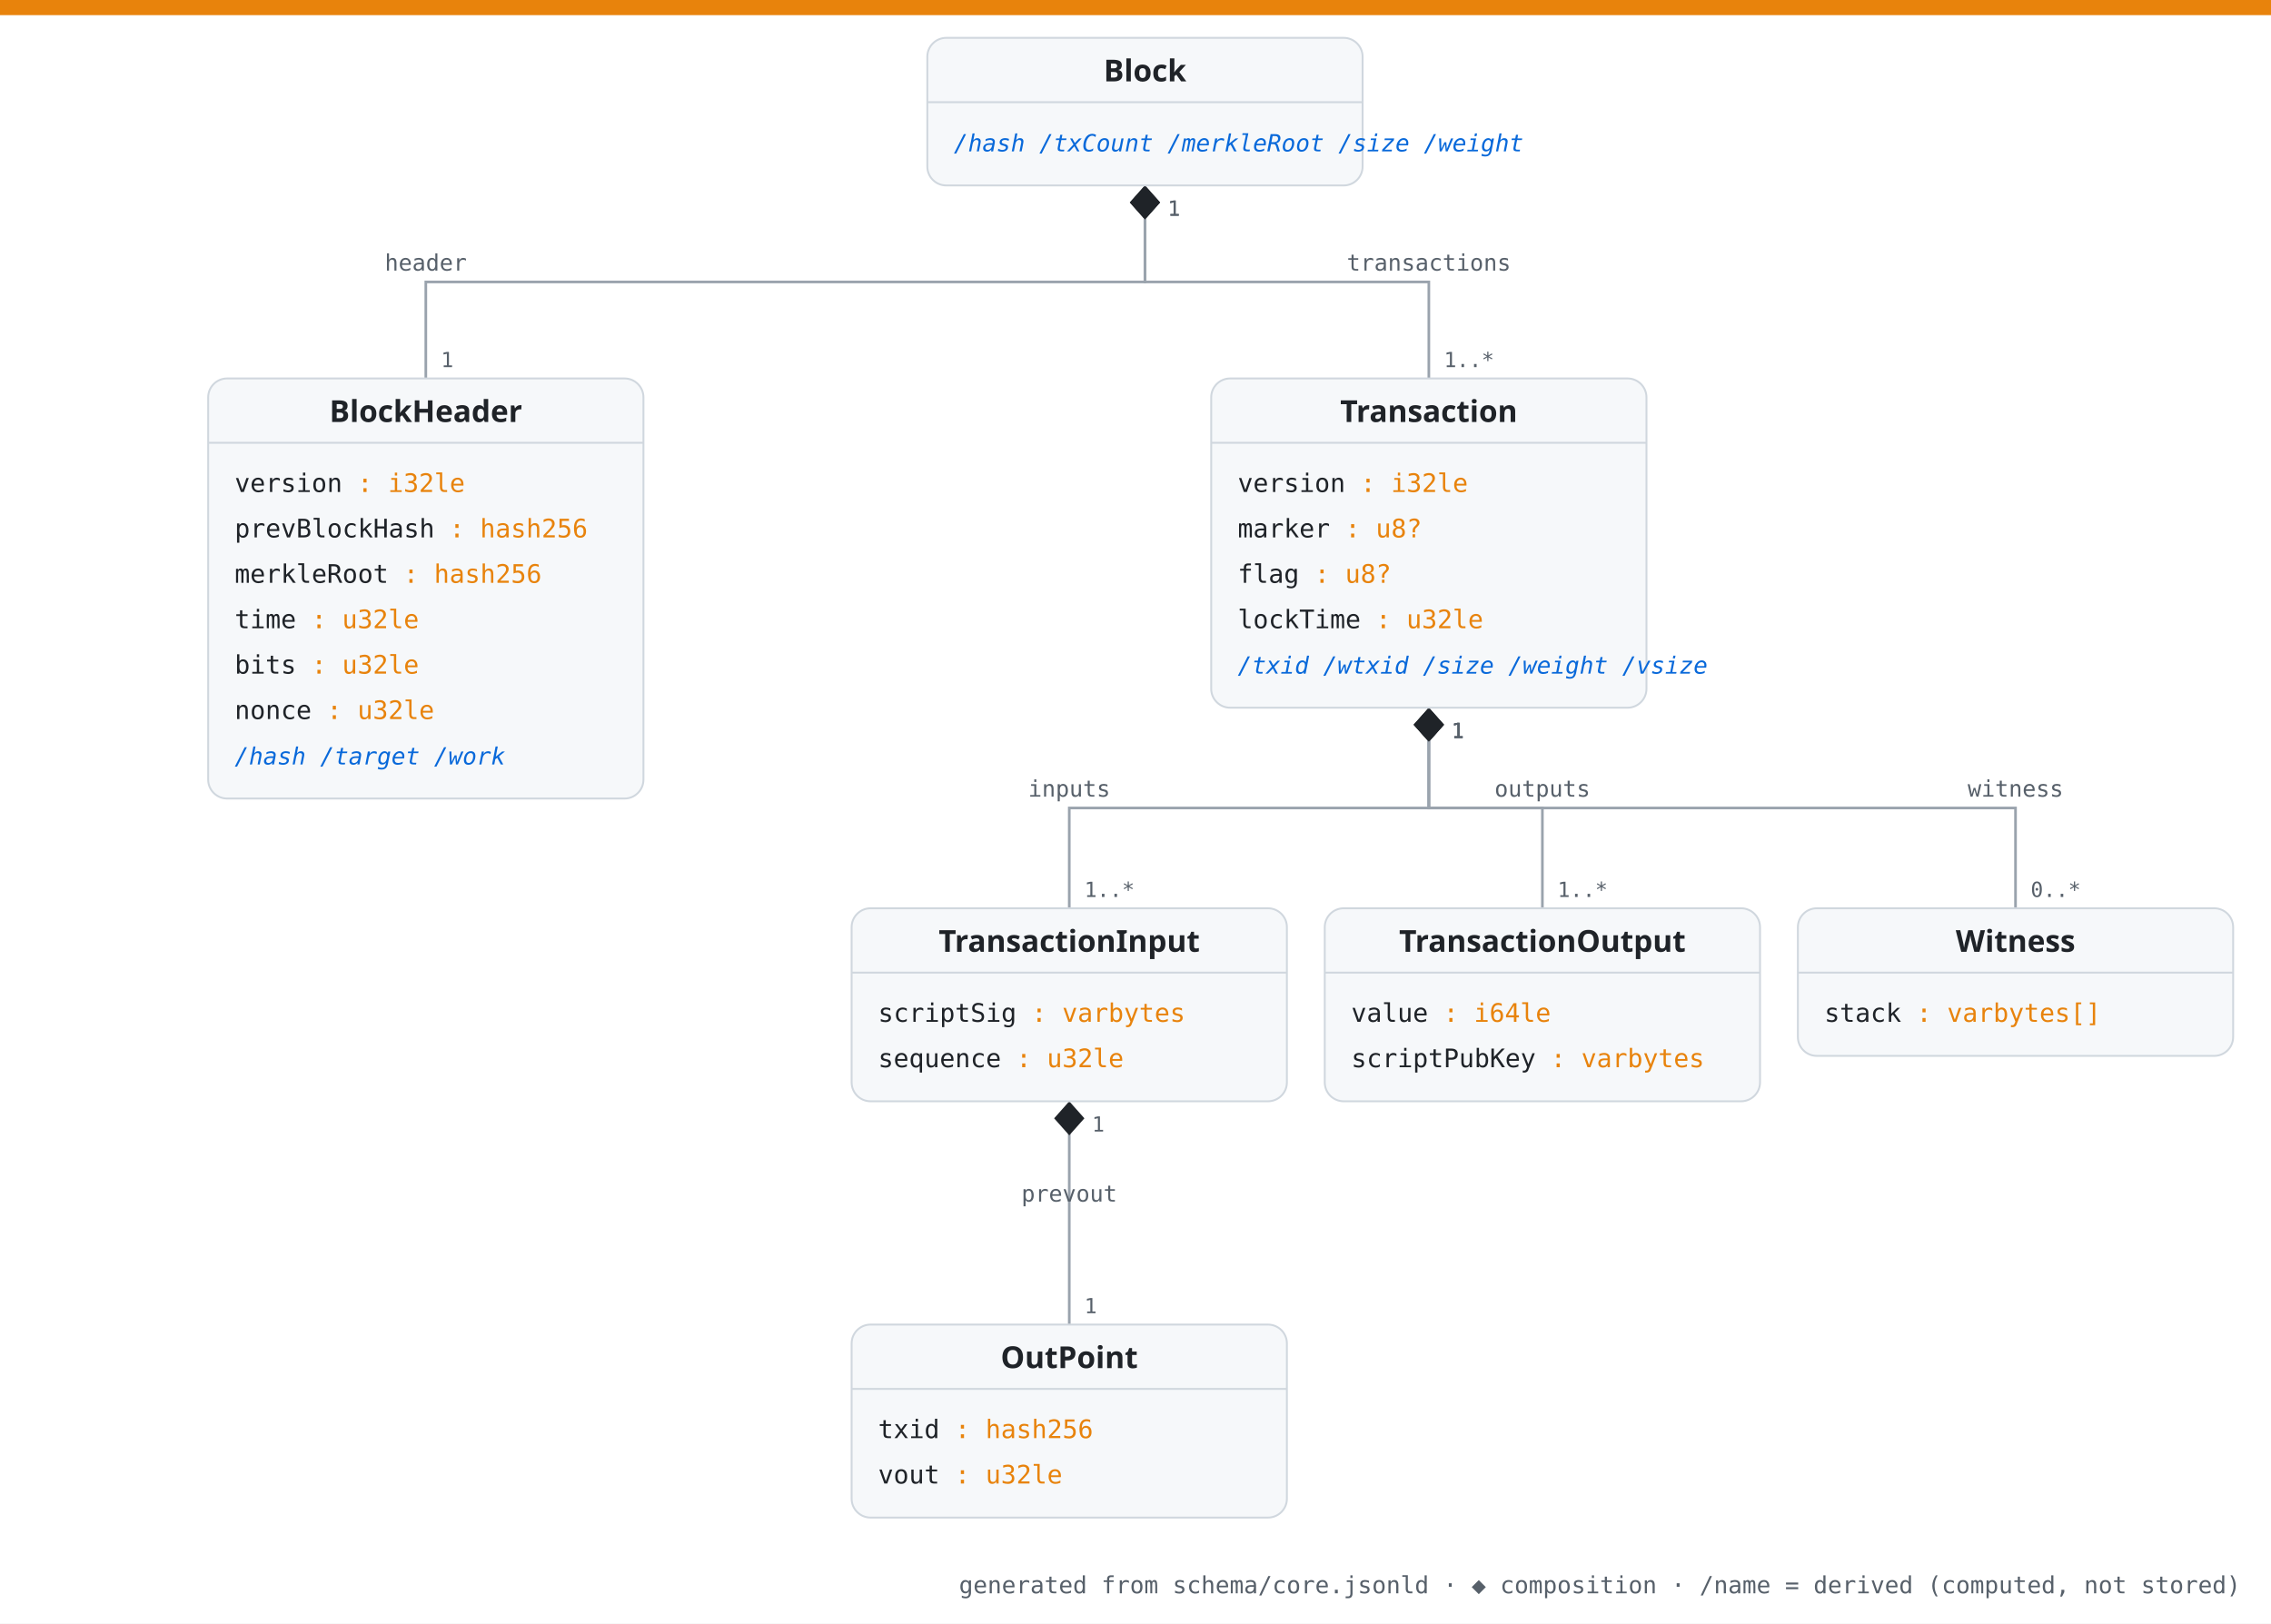
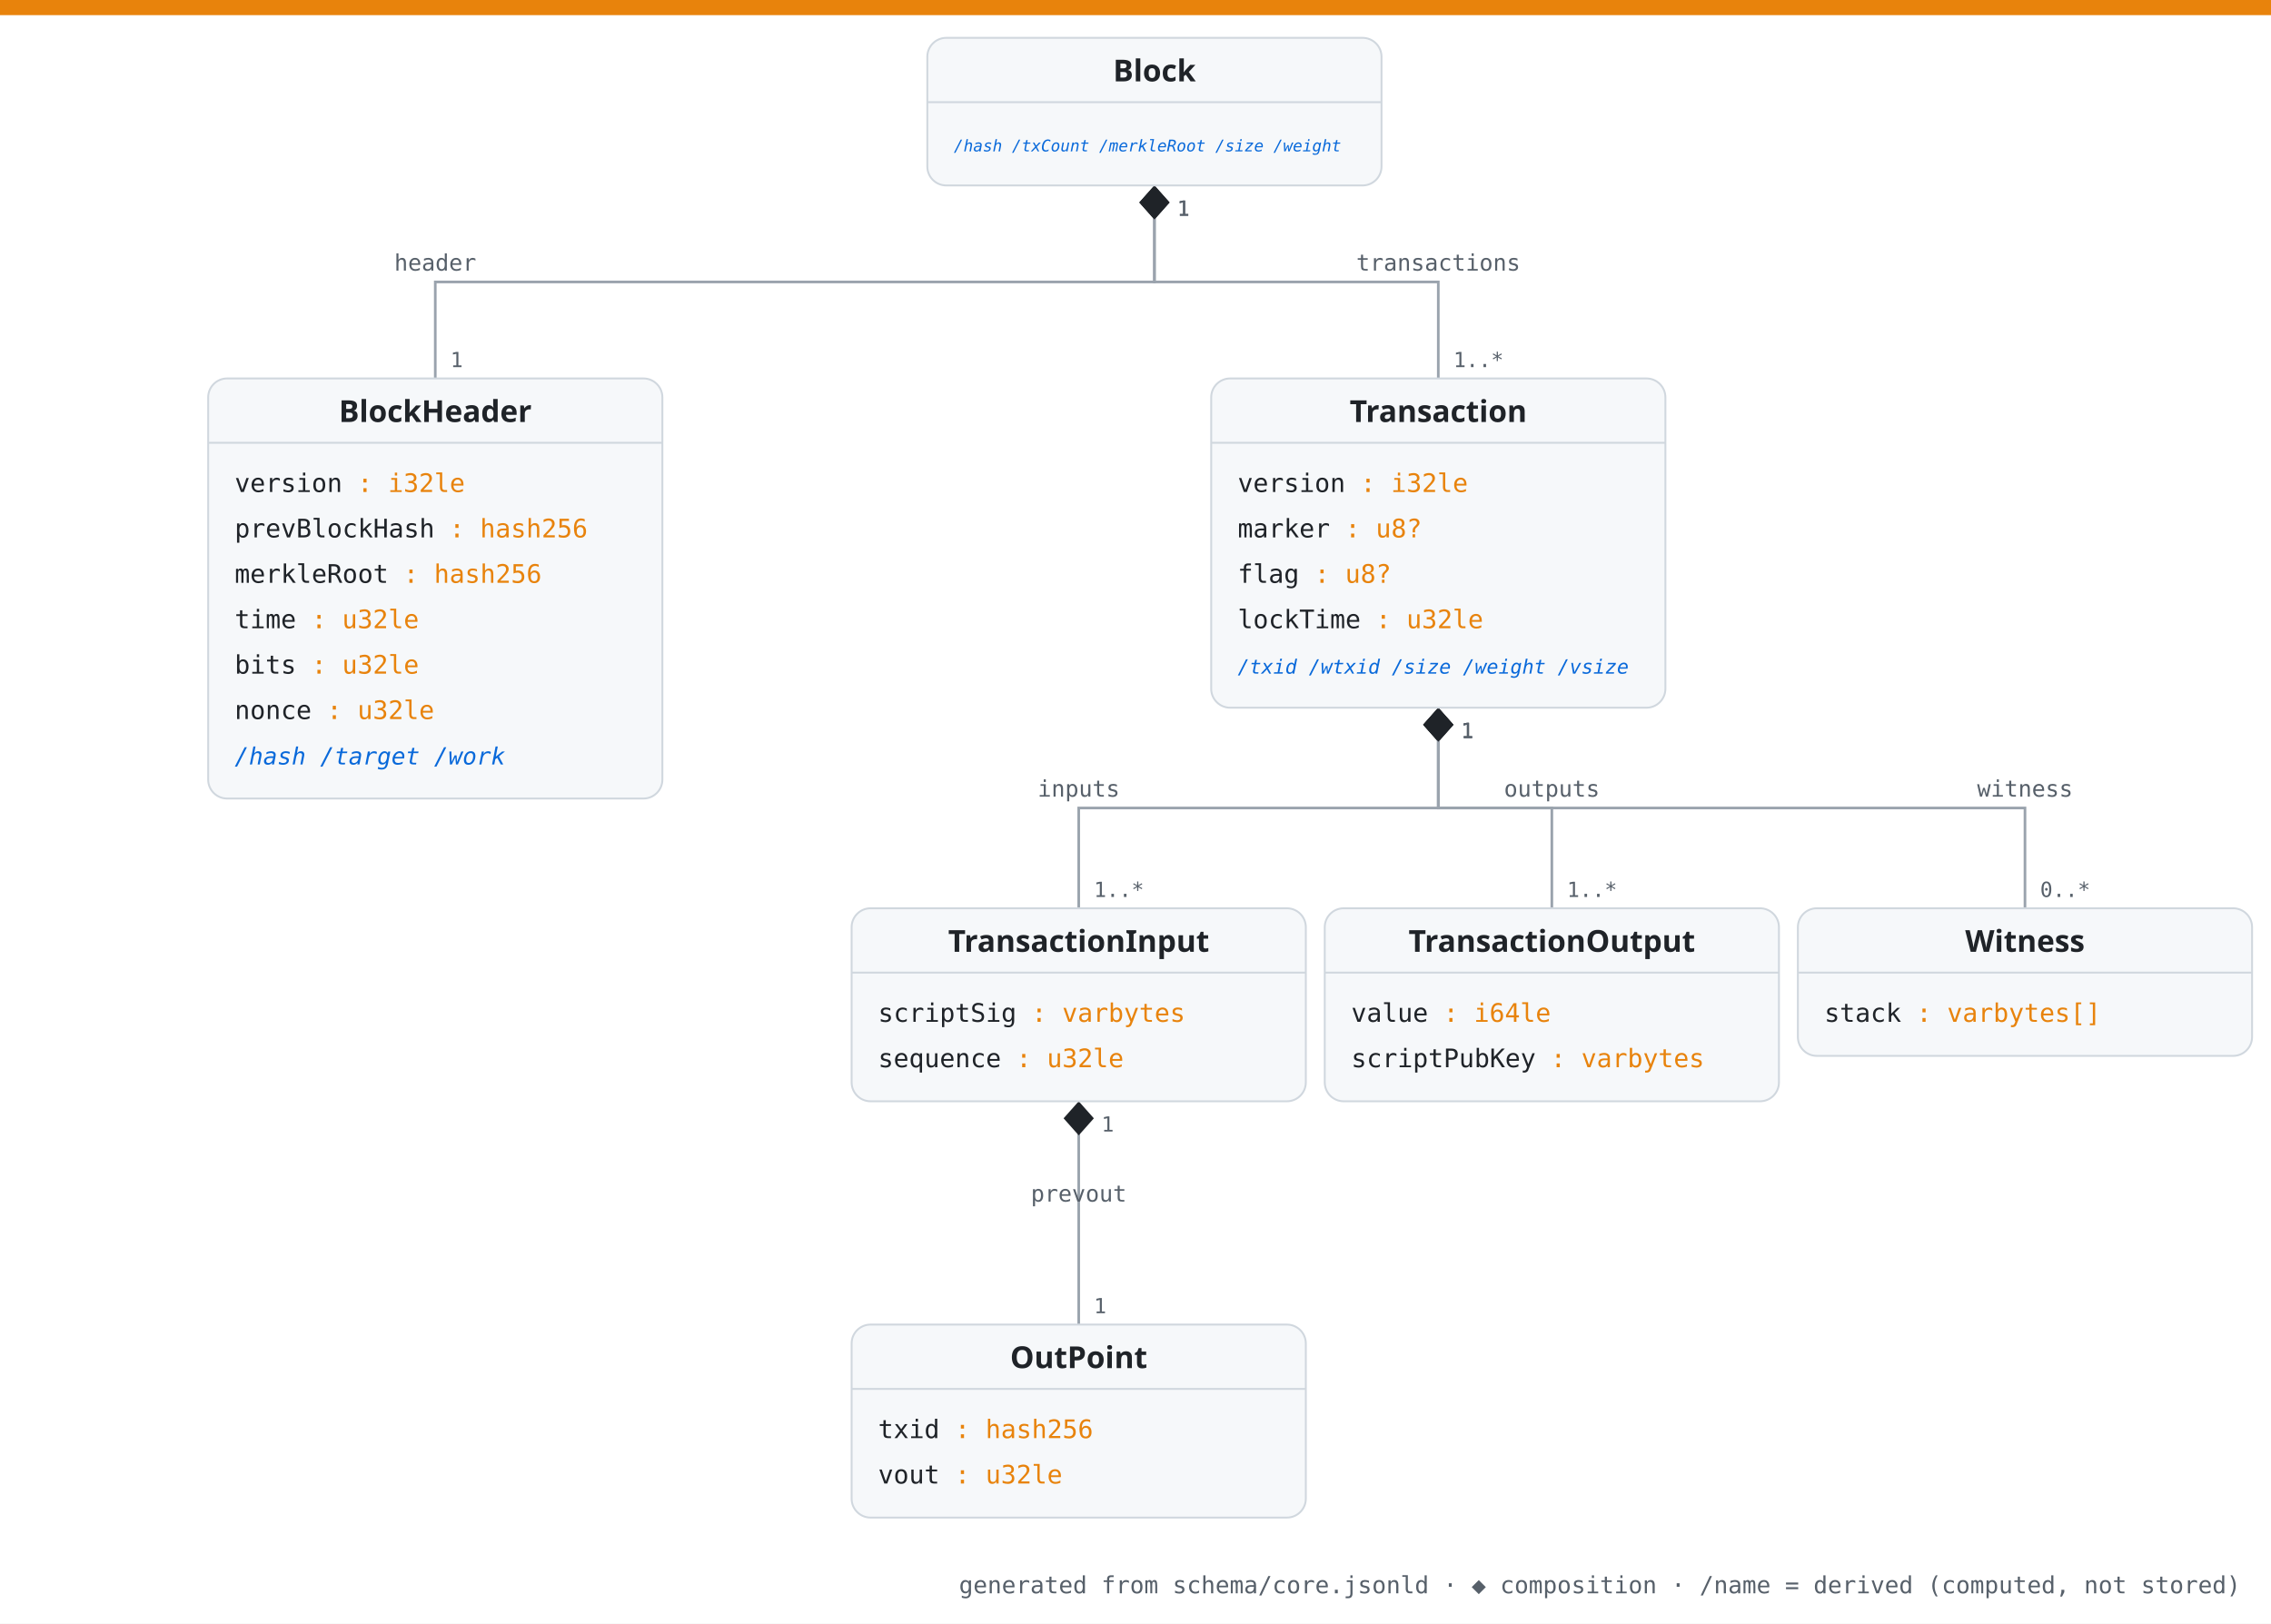
<svg xmlns="http://www.w3.org/2000/svg" width="1200" height="858" viewBox="0 0 1200 858">
  <rect width="1200" height="858" fill="#ffffff" />
  <rect width="1200" height="8" fill="#e8830c" />
-   <path d="M565,591 L565,641 L565,641 L565,700" fill="none" stroke="#9aa3ad" stroke-width="1.4" />
-   <path d="M565,582 l8,9 l-8,9 l-8,-9 z" fill="#1f2328" />
-   <text x="577" y="598" font-family="ui-monospace, Menlo, Consolas, monospace" font-size="11" fill="#57606a">1</text>
-   <text x="573" y="694" font-family="ui-monospace, Menlo, Consolas, monospace" font-size="11" fill="#57606a">1</text>
-   <text x="565" y="635" font-family="ui-monospace, Menlo, Consolas, monospace" font-size="12" fill="#57606a" text-anchor="middle">prevout</text>
-   <path d="M755,383 L755,427 L565,427 L565,480" fill="none" stroke="#9aa3ad" stroke-width="1.4" />
-   <path d="M755,374 l8,9 l-8,9 l-8,-9 z" fill="#1f2328" />
-   <text x="767" y="390" font-family="ui-monospace, Menlo, Consolas, monospace" font-size="11" fill="#57606a">1</text>
-   <text x="573" y="474" font-family="ui-monospace, Menlo, Consolas, monospace" font-size="11" fill="#57606a">1..*</text>
-   <text x="565" y="421" font-family="ui-monospace, Menlo, Consolas, monospace" font-size="12" fill="#57606a" text-anchor="middle">inputs</text>
-   <path d="M755,383 L755,427 L815,427 L815,480" fill="none" stroke="#9aa3ad" stroke-width="1.4" />
-   <path d="M755,374 l8,9 l-8,9 l-8,-9 z" fill="#1f2328" />
-   <text x="767" y="390" font-family="ui-monospace, Menlo, Consolas, monospace" font-size="11" fill="#57606a">1</text>
-   <text x="823" y="474" font-family="ui-monospace, Menlo, Consolas, monospace" font-size="11" fill="#57606a">1..*</text>
-   <text x="815" y="421" font-family="ui-monospace, Menlo, Consolas, monospace" font-size="12" fill="#57606a" text-anchor="middle">outputs</text>
-   <path d="M755,383 L755,427 L1065,427 L1065,480" fill="none" stroke="#9aa3ad" stroke-width="1.4" />
-   <path d="M755,374 l8,9 l-8,9 l-8,-9 z" fill="#1f2328" />
-   <text x="767" y="390" font-family="ui-monospace, Menlo, Consolas, monospace" font-size="11" fill="#57606a">1</text>
-   <text x="1073" y="474" font-family="ui-monospace, Menlo, Consolas, monospace" font-size="11" fill="#57606a">0..*</text>
-   <text x="1065" y="421" font-family="ui-monospace, Menlo, Consolas, monospace" font-size="12" fill="#57606a" text-anchor="middle">witness</text>
-   <path d="M605,107 L605,149 L225,149 L225,200" fill="none" stroke="#9aa3ad" stroke-width="1.4" />
-   <path d="M605,98 l8,9 l-8,9 l-8,-9 z" fill="#1f2328" />
-   <text x="617" y="114" font-family="ui-monospace, Menlo, Consolas, monospace" font-size="11" fill="#57606a">1</text>
-   <text x="233" y="194" font-family="ui-monospace, Menlo, Consolas, monospace" font-size="11" fill="#57606a">1</text>
-   <text x="225" y="143" font-family="ui-monospace, Menlo, Consolas, monospace" font-size="12" fill="#57606a" text-anchor="middle">header</text>
-   <path d="M605,107 L605,149 L755,149 L755,200" fill="none" stroke="#9aa3ad" stroke-width="1.4" />
-   <path d="M605,98 l8,9 l-8,9 l-8,-9 z" fill="#1f2328" />
-   <text x="617" y="114" font-family="ui-monospace, Menlo, Consolas, monospace" font-size="11" fill="#57606a">1</text>
-   <text x="763" y="194" font-family="ui-monospace, Menlo, Consolas, monospace" font-size="11" fill="#57606a">1..*</text>
-   <text x="755" y="143" font-family="ui-monospace, Menlo, Consolas, monospace" font-size="12" fill="#57606a" text-anchor="middle">transactions</text>
+   <path d="M570,591 L570,641 L570,641 L570,700" fill="none" stroke="#9aa3ad" stroke-width="1.4" />
+   <path d="M570,582 l8,9 l-8,9 l-8,-9 z" fill="#1f2328" />
+   <text x="582" y="598" font-family="ui-monospace, Menlo, Consolas, monospace" font-size="11" fill="#57606a">1</text>
+   <text x="578" y="694" font-family="ui-monospace, Menlo, Consolas, monospace" font-size="11" fill="#57606a">1</text>
+   <text x="570" y="635" font-family="ui-monospace, Menlo, Consolas, monospace" font-size="12" fill="#57606a" text-anchor="middle">prevout</text>
+   <path d="M760,383 L760,427 L570,427 L570,480" fill="none" stroke="#9aa3ad" stroke-width="1.4" />
+   <path d="M760,374 l8,9 l-8,9 l-8,-9 z" fill="#1f2328" />
+   <text x="772" y="390" font-family="ui-monospace, Menlo, Consolas, monospace" font-size="11" fill="#57606a">1</text>
+   <text x="578" y="474" font-family="ui-monospace, Menlo, Consolas, monospace" font-size="11" fill="#57606a">1..*</text>
+   <text x="570" y="421" font-family="ui-monospace, Menlo, Consolas, monospace" font-size="12" fill="#57606a" text-anchor="middle">inputs</text>
+   <path d="M760,383 L760,427 L820,427 L820,480" fill="none" stroke="#9aa3ad" stroke-width="1.4" />
+   <path d="M760,374 l8,9 l-8,9 l-8,-9 z" fill="#1f2328" />
+   <text x="772" y="390" font-family="ui-monospace, Menlo, Consolas, monospace" font-size="11" fill="#57606a">1</text>
+   <text x="828" y="474" font-family="ui-monospace, Menlo, Consolas, monospace" font-size="11" fill="#57606a">1..*</text>
+   <text x="820" y="421" font-family="ui-monospace, Menlo, Consolas, monospace" font-size="12" fill="#57606a" text-anchor="middle">outputs</text>
+   <path d="M760,383 L760,427 L1070,427 L1070,480" fill="none" stroke="#9aa3ad" stroke-width="1.4" />
+   <path d="M760,374 l8,9 l-8,9 l-8,-9 z" fill="#1f2328" />
+   <text x="772" y="390" font-family="ui-monospace, Menlo, Consolas, monospace" font-size="11" fill="#57606a">1</text>
+   <text x="1078" y="474" font-family="ui-monospace, Menlo, Consolas, monospace" font-size="11" fill="#57606a">0..*</text>
+   <text x="1070" y="421" font-family="ui-monospace, Menlo, Consolas, monospace" font-size="12" fill="#57606a" text-anchor="middle">witness</text>
+   <path d="M610,107 L610,149 L230,149 L230,200" fill="none" stroke="#9aa3ad" stroke-width="1.4" />
+   <path d="M610,98 l8,9 l-8,9 l-8,-9 z" fill="#1f2328" />
+   <text x="622" y="114" font-family="ui-monospace, Menlo, Consolas, monospace" font-size="11" fill="#57606a">1</text>
+   <text x="238" y="194" font-family="ui-monospace, Menlo, Consolas, monospace" font-size="11" fill="#57606a">1</text>
+   <text x="230" y="143" font-family="ui-monospace, Menlo, Consolas, monospace" font-size="12" fill="#57606a" text-anchor="middle">header</text>
+   <path d="M610,107 L610,149 L760,149 L760,200" fill="none" stroke="#9aa3ad" stroke-width="1.4" />
+   <path d="M610,98 l8,9 l-8,9 l-8,-9 z" fill="#1f2328" />
+   <text x="622" y="114" font-family="ui-monospace, Menlo, Consolas, monospace" font-size="11" fill="#57606a">1</text>
+   <text x="768" y="194" font-family="ui-monospace, Menlo, Consolas, monospace" font-size="11" fill="#57606a">1..*</text>
+   <text x="760" y="143" font-family="ui-monospace, Menlo, Consolas, monospace" font-size="12" fill="#57606a" text-anchor="middle">transactions</text>
  <g>
-     <rect x="450" y="700" width="230" height="102" rx="10" fill="#f6f8fa" stroke="#d0d7de" stroke-width="1" />
-     <line x1="450" y1="734" x2="680" y2="734" stroke="#d0d7de" />
-     <text x="565" y="723" font-family="system-ui, sans-serif" font-weight="700" font-size="16" fill="#1f2328" text-anchor="middle">OutPoint</text>
+     <rect x="450" y="700" width="240" height="102" rx="10" fill="#f6f8fa" stroke="#d0d7de" stroke-width="1" />
+     <line x1="450" y1="734" x2="690" y2="734" stroke="#d0d7de" />
+     <text x="570" y="723" font-family="system-ui, sans-serif" font-weight="700" font-size="16" fill="#1f2328" text-anchor="middle">OutPoint</text>
    <text x="464" y="760" font-family="ui-monospace, Menlo, Consolas, monospace" font-size="13.5" fill="#1f2328">txid</text>
    <text x="504.5" y="760" font-family="ui-monospace, Menlo, Consolas, monospace" font-size="13.5" fill="#e8830c">: hash256</text>
    <text x="464" y="784" font-family="ui-monospace, Menlo, Consolas, monospace" font-size="13.5" fill="#1f2328">vout</text>
    <text x="504.5" y="784" font-family="ui-monospace, Menlo, Consolas, monospace" font-size="13.5" fill="#e8830c">: u32le</text>
  </g>
  <g>
-     <rect x="450" y="480" width="230" height="102" rx="10" fill="#f6f8fa" stroke="#d0d7de" stroke-width="1" />
-     <line x1="450" y1="514" x2="680" y2="514" stroke="#d0d7de" />
-     <text x="565" y="503" font-family="system-ui, sans-serif" font-weight="700" font-size="16" fill="#1f2328" text-anchor="middle">TransactionInput</text>
+     <rect x="450" y="480" width="240" height="102" rx="10" fill="#f6f8fa" stroke="#d0d7de" stroke-width="1" />
+     <line x1="450" y1="514" x2="690" y2="514" stroke="#d0d7de" />
+     <text x="570" y="503" font-family="system-ui, sans-serif" font-weight="700" font-size="16" fill="#1f2328" text-anchor="middle">TransactionInput</text>
    <text x="464" y="540" font-family="ui-monospace, Menlo, Consolas, monospace" font-size="13.5" fill="#1f2328">scriptSig</text>
    <text x="545" y="540" font-family="ui-monospace, Menlo, Consolas, monospace" font-size="13.5" fill="#e8830c">: varbytes</text>
    <text x="464" y="564" font-family="ui-monospace, Menlo, Consolas, monospace" font-size="13.5" fill="#1f2328">sequence</text>
    <text x="536.9" y="564" font-family="ui-monospace, Menlo, Consolas, monospace" font-size="13.5" fill="#e8830c">: u32le</text>
  </g>
  <g>
-     <rect x="700" y="480" width="230" height="102" rx="10" fill="#f6f8fa" stroke="#d0d7de" stroke-width="1" />
-     <line x1="700" y1="514" x2="930" y2="514" stroke="#d0d7de" />
-     <text x="815" y="503" font-family="system-ui, sans-serif" font-weight="700" font-size="16" fill="#1f2328" text-anchor="middle">TransactionOutput</text>
+     <rect x="700" y="480" width="240" height="102" rx="10" fill="#f6f8fa" stroke="#d0d7de" stroke-width="1" />
+     <line x1="700" y1="514" x2="940" y2="514" stroke="#d0d7de" />
+     <text x="820" y="503" font-family="system-ui, sans-serif" font-weight="700" font-size="16" fill="#1f2328" text-anchor="middle">TransactionOutput</text>
    <text x="714" y="540" font-family="ui-monospace, Menlo, Consolas, monospace" font-size="13.5" fill="#1f2328">value</text>
    <text x="762.6" y="540" font-family="ui-monospace, Menlo, Consolas, monospace" font-size="13.5" fill="#e8830c">: i64le</text>
    <text x="714" y="564" font-family="ui-monospace, Menlo, Consolas, monospace" font-size="13.5" fill="#1f2328">scriptPubKey</text>
    <text x="819.3" y="564" font-family="ui-monospace, Menlo, Consolas, monospace" font-size="13.5" fill="#e8830c">: varbytes</text>
  </g>
  <g>
-     <rect x="950" y="480" width="230" height="78" rx="10" fill="#f6f8fa" stroke="#d0d7de" stroke-width="1" />
-     <line x1="950" y1="514" x2="1180" y2="514" stroke="#d0d7de" />
-     <text x="1065" y="503" font-family="system-ui, sans-serif" font-weight="700" font-size="16" fill="#1f2328" text-anchor="middle">Witness</text>
+     <rect x="950" y="480" width="240" height="78" rx="10" fill="#f6f8fa" stroke="#d0d7de" stroke-width="1" />
+     <line x1="950" y1="514" x2="1190" y2="514" stroke="#d0d7de" />
+     <text x="1070" y="503" font-family="system-ui, sans-serif" font-weight="700" font-size="16" fill="#1f2328" text-anchor="middle">Witness</text>
    <text x="964" y="540" font-family="ui-monospace, Menlo, Consolas, monospace" font-size="13.5" fill="#1f2328">stack</text>
    <text x="1012.6" y="540" font-family="ui-monospace, Menlo, Consolas, monospace" font-size="13.5" fill="#e8830c">: varbytes[]</text>
  </g>
  <g>
-     <rect x="640" y="200" width="230" height="174" rx="10" fill="#f6f8fa" stroke="#d0d7de" stroke-width="1" />
-     <line x1="640" y1="234" x2="870" y2="234" stroke="#d0d7de" />
-     <text x="755" y="223" font-family="system-ui, sans-serif" font-weight="700" font-size="16" fill="#1f2328" text-anchor="middle">Transaction</text>
+     <rect x="640" y="200" width="240" height="174" rx="10" fill="#f6f8fa" stroke="#d0d7de" stroke-width="1" />
+     <line x1="640" y1="234" x2="880" y2="234" stroke="#d0d7de" />
+     <text x="760" y="223" font-family="system-ui, sans-serif" font-weight="700" font-size="16" fill="#1f2328" text-anchor="middle">Transaction</text>
    <text x="654" y="260" font-family="ui-monospace, Menlo, Consolas, monospace" font-size="13.5" fill="#1f2328">version</text>
    <text x="718.8" y="260" font-family="ui-monospace, Menlo, Consolas, monospace" font-size="13.5" fill="#e8830c">: i32le</text>
    <text x="654" y="284" font-family="ui-monospace, Menlo, Consolas, monospace" font-size="13.5" fill="#1f2328">marker</text>
    <text x="710.7" y="284" font-family="ui-monospace, Menlo, Consolas, monospace" font-size="13.5" fill="#e8830c">: u8?</text>
    <text x="654" y="308" font-family="ui-monospace, Menlo, Consolas, monospace" font-size="13.5" fill="#1f2328">flag</text>
    <text x="694.5" y="308" font-family="ui-monospace, Menlo, Consolas, monospace" font-size="13.5" fill="#e8830c">: u8?</text>
    <text x="654" y="332" font-family="ui-monospace, Menlo, Consolas, monospace" font-size="13.5" fill="#1f2328">lockTime</text>
    <text x="726.9" y="332" font-family="ui-monospace, Menlo, Consolas, monospace" font-size="13.5" fill="#e8830c">: u32le</text>
-     <text x="654" y="356" font-family="ui-monospace, Menlo, Consolas, monospace" font-size="12.5" font-style="italic" fill="#0969da">/txid /wtxid /size /weight /vsize</text>
+     <text x="654" y="356" font-family="ui-monospace, Menlo, Consolas, monospace" font-size="10.4" font-style="italic" fill="#0969da">/txid /wtxid /size /weight /vsize</text>
  </g>
  <g>
-     <rect x="110" y="200" width="230" height="222" rx="10" fill="#f6f8fa" stroke="#d0d7de" stroke-width="1" />
-     <line x1="110" y1="234" x2="340" y2="234" stroke="#d0d7de" />
-     <text x="225" y="223" font-family="system-ui, sans-serif" font-weight="700" font-size="16" fill="#1f2328" text-anchor="middle">BlockHeader</text>
+     <rect x="110" y="200" width="240" height="222" rx="10" fill="#f6f8fa" stroke="#d0d7de" stroke-width="1" />
+     <line x1="110" y1="234" x2="350" y2="234" stroke="#d0d7de" />
+     <text x="230" y="223" font-family="system-ui, sans-serif" font-weight="700" font-size="16" fill="#1f2328" text-anchor="middle">BlockHeader</text>
    <text x="124" y="260" font-family="ui-monospace, Menlo, Consolas, monospace" font-size="13.5" fill="#1f2328">version</text>
    <text x="188.8" y="260" font-family="ui-monospace, Menlo, Consolas, monospace" font-size="13.5" fill="#e8830c">: i32le</text>
    <text x="124" y="284" font-family="ui-monospace, Menlo, Consolas, monospace" font-size="13.5" fill="#1f2328">prevBlockHash</text>
    <text x="237.4" y="284" font-family="ui-monospace, Menlo, Consolas, monospace" font-size="13.5" fill="#e8830c">: hash256</text>
    <text x="124" y="308" font-family="ui-monospace, Menlo, Consolas, monospace" font-size="13.5" fill="#1f2328">merkleRoot</text>
    <text x="213.1" y="308" font-family="ui-monospace, Menlo, Consolas, monospace" font-size="13.5" fill="#e8830c">: hash256</text>
    <text x="124" y="332" font-family="ui-monospace, Menlo, Consolas, monospace" font-size="13.5" fill="#1f2328">time</text>
    <text x="164.5" y="332" font-family="ui-monospace, Menlo, Consolas, monospace" font-size="13.5" fill="#e8830c">: u32le</text>
    <text x="124" y="356" font-family="ui-monospace, Menlo, Consolas, monospace" font-size="13.5" fill="#1f2328">bits</text>
    <text x="164.5" y="356" font-family="ui-monospace, Menlo, Consolas, monospace" font-size="13.5" fill="#e8830c">: u32le</text>
    <text x="124" y="380" font-family="ui-monospace, Menlo, Consolas, monospace" font-size="13.5" fill="#1f2328">nonce</text>
    <text x="172.6" y="380" font-family="ui-monospace, Menlo, Consolas, monospace" font-size="13.5" fill="#e8830c">: u32le</text>
    <text x="124" y="404" font-family="ui-monospace, Menlo, Consolas, monospace" font-size="12.5" font-style="italic" fill="#0969da">/hash /target /work</text>
  </g>
  <g>
-     <rect x="490" y="20" width="230" height="78" rx="10" fill="#f6f8fa" stroke="#d0d7de" stroke-width="1" />
-     <line x1="490" y1="54" x2="720" y2="54" stroke="#d0d7de" />
-     <text x="605" y="43" font-family="system-ui, sans-serif" font-weight="700" font-size="16" fill="#1f2328" text-anchor="middle">Block</text>
-     <text x="504" y="80" font-family="ui-monospace, Menlo, Consolas, monospace" font-size="12.5" font-style="italic" fill="#0969da">/hash /txCount /merkleRoot /size /weight</text>
+     <rect x="490" y="20" width="240" height="78" rx="10" fill="#f6f8fa" stroke="#d0d7de" stroke-width="1" />
+     <line x1="490" y1="54" x2="730" y2="54" stroke="#d0d7de" />
+     <text x="610" y="43" font-family="system-ui, sans-serif" font-weight="700" font-size="16" fill="#1f2328" text-anchor="middle">Block</text>
+     <text x="504" y="80" font-family="ui-monospace, Menlo, Consolas, monospace" font-size="8.5" font-style="italic" fill="#0969da">/hash /txCount /merkleRoot /size /weight</text>
  </g>
  <text x="1184" y="842" text-anchor="end" font-family="ui-monospace, Menlo, Consolas, monospace" font-size="12.5" fill="#57606a">generated from schema/core.jsonld  ·  ◆ composition  ·  /name = derived (computed, not stored)</text>
</svg>
